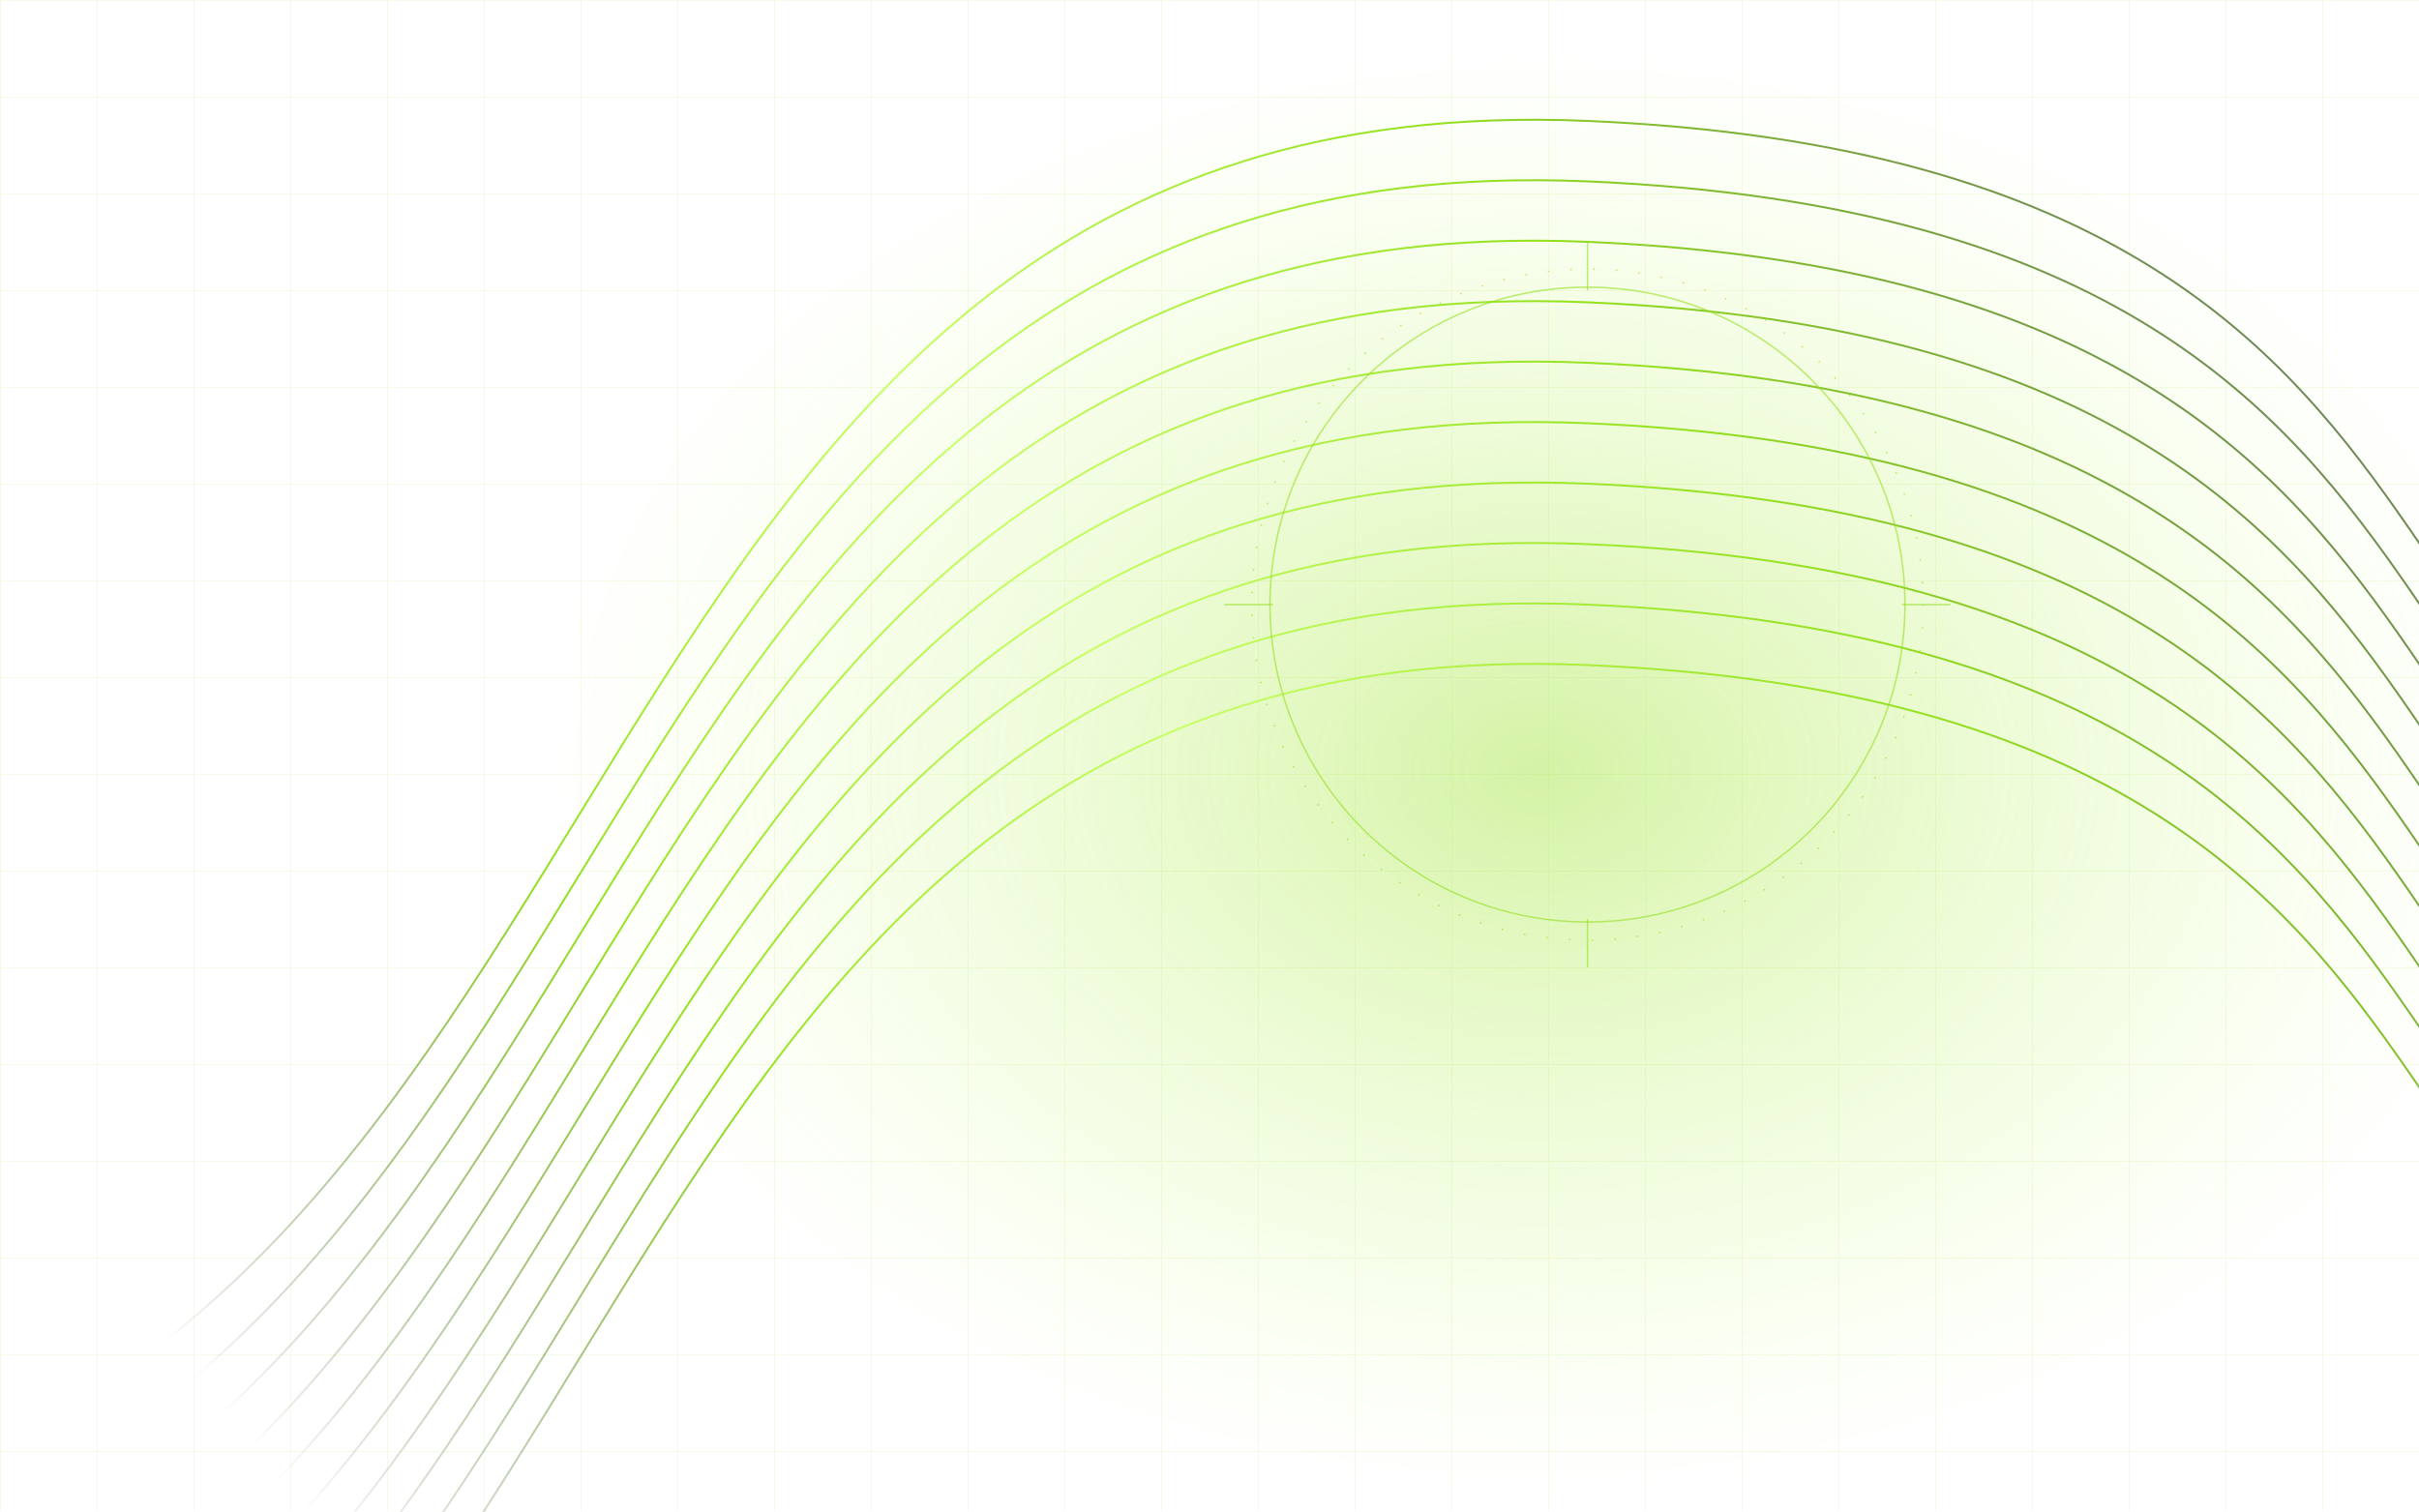
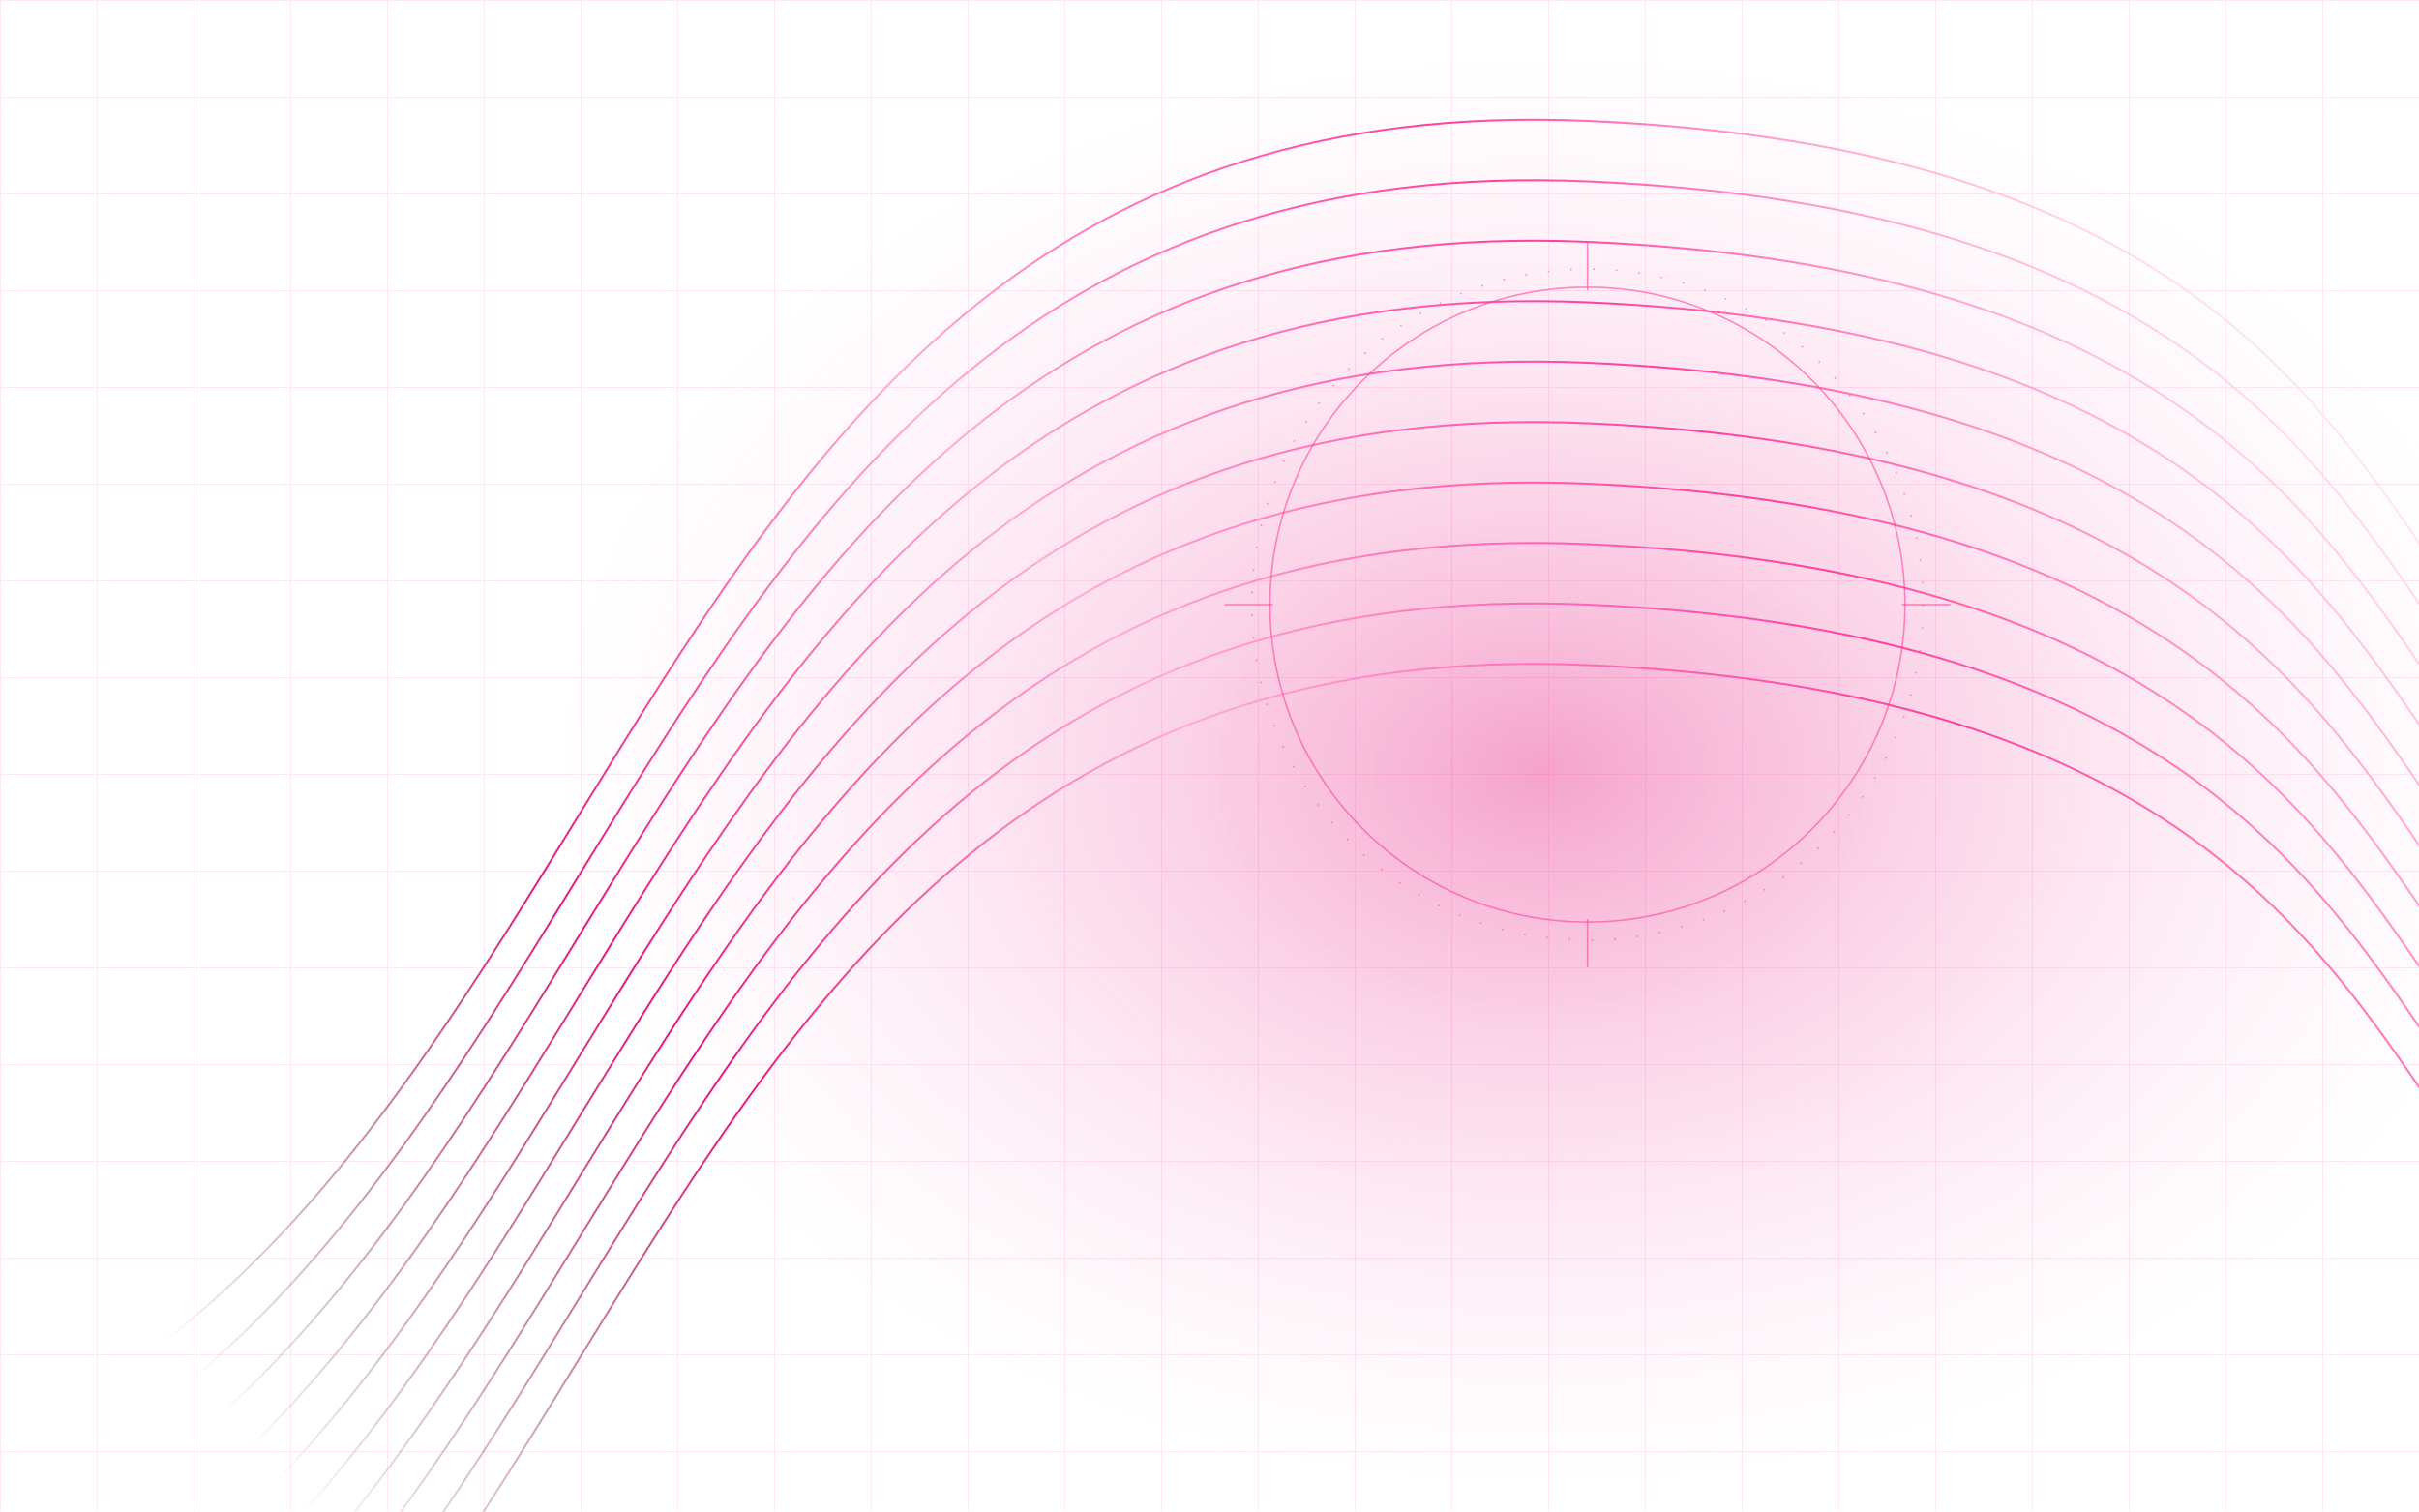
<svg xmlns="http://www.w3.org/2000/svg" viewBox="0 0 1600 1000" fill="none">
  <defs>
    <linearGradient id="line" x1="200" y1="1000" x2="1400" y2="0" gradientUnits="userSpaceOnUse">
-       <stop stop-color="#243b16" stop-opacity="0" />
-       <stop offset=".25" stop-color="#94e01f" />
-       <stop offset=".5" stop-color="#c8ff66" />
-       <stop offset=".75" stop-color="#94e01f" />
-       <stop offset="1" stop-color="#243b16" stop-opacity=".65" />
+       <stop stop-color="#42132c" stop-opacity="0" />
+       <stop offset=".25" stop-color="#e6197d" />
+       <stop offset=".5" stop-color="#ffaad8" />
+       <stop offset=".75" stop-color="#ff3f9f" />
+       <stop offset="1" stop-color="#ffffff" stop-opacity=".65" />
    </linearGradient>
    <radialGradient id="halo">
-       <stop stop-color="#94e01f" stop-opacity=".4" />
-       <stop offset="1" stop-color="#c8ff66" stop-opacity="0" />
+       <stop stop-color="#e6197d" stop-opacity=".4" />
+       <stop offset="1" stop-color="#ffaad8" stop-opacity="0" />
    </radialGradient>
    <pattern id="grid" width="64" height="64" patternUnits="userSpaceOnUse">
-       <path d="M64 0H0V64" stroke="#94e01f" stroke-opacity=".12" />
+       <path d="M64 0H0V64" stroke="#e6197d" stroke-opacity=".12" />
    </pattern>
  </defs>
  <ellipse cx="1020" cy="510" rx="660" ry="480" fill="url(#halo)" />
  <path fill="url(#grid)" d="M0 0h1600v1000H0z" />
  <g stroke="url(#line)" stroke-width="1.3">
    <path d="M-150 1000C450 900 350 50 1050 80s450 550 900 420" />
    <path d="M-150 1040C450 940 350 90 1050 120s450 550 900 420" />
    <path d="M-150 1080C450 980 350 130 1050 160s450 550 900 420" />
    <path d="M-150 1120C450 1020 350 170 1050 200s450 550 900 420" />
    <path d="M-150 1160C450 1060 350 210 1050 240s450 550 900 420" />
    <path d="M-150 1200C450 1100 350 250 1050 280s450 550 900 420" />
    <path d="M-150 1240C450 1140 350 290 1050 320s450 550 900 420" />
    <path d="M-150 1280C450 1180 350 330 1050 360s450 550 900 420" />
    <path d="M-150 1320C450 1220 350 370 1050 400s450 550 900 420" />
    <path d="M-150 1360C450 1260 350 410 1050 440s450 550 900 420" />
  </g>
-   <g stroke="#94e01f" stroke-opacity=".6">
+   <g stroke="#ff3f9f" stroke-opacity=".6">
    <circle cx="1050" cy="400" r="210" />
    <circle cx="1050" cy="400" r="222" stroke-dasharray="1 14" />
    <path d="M1050 160v32m0 416v32M810 400h32m416 0h32" />
  </g>
</svg>
